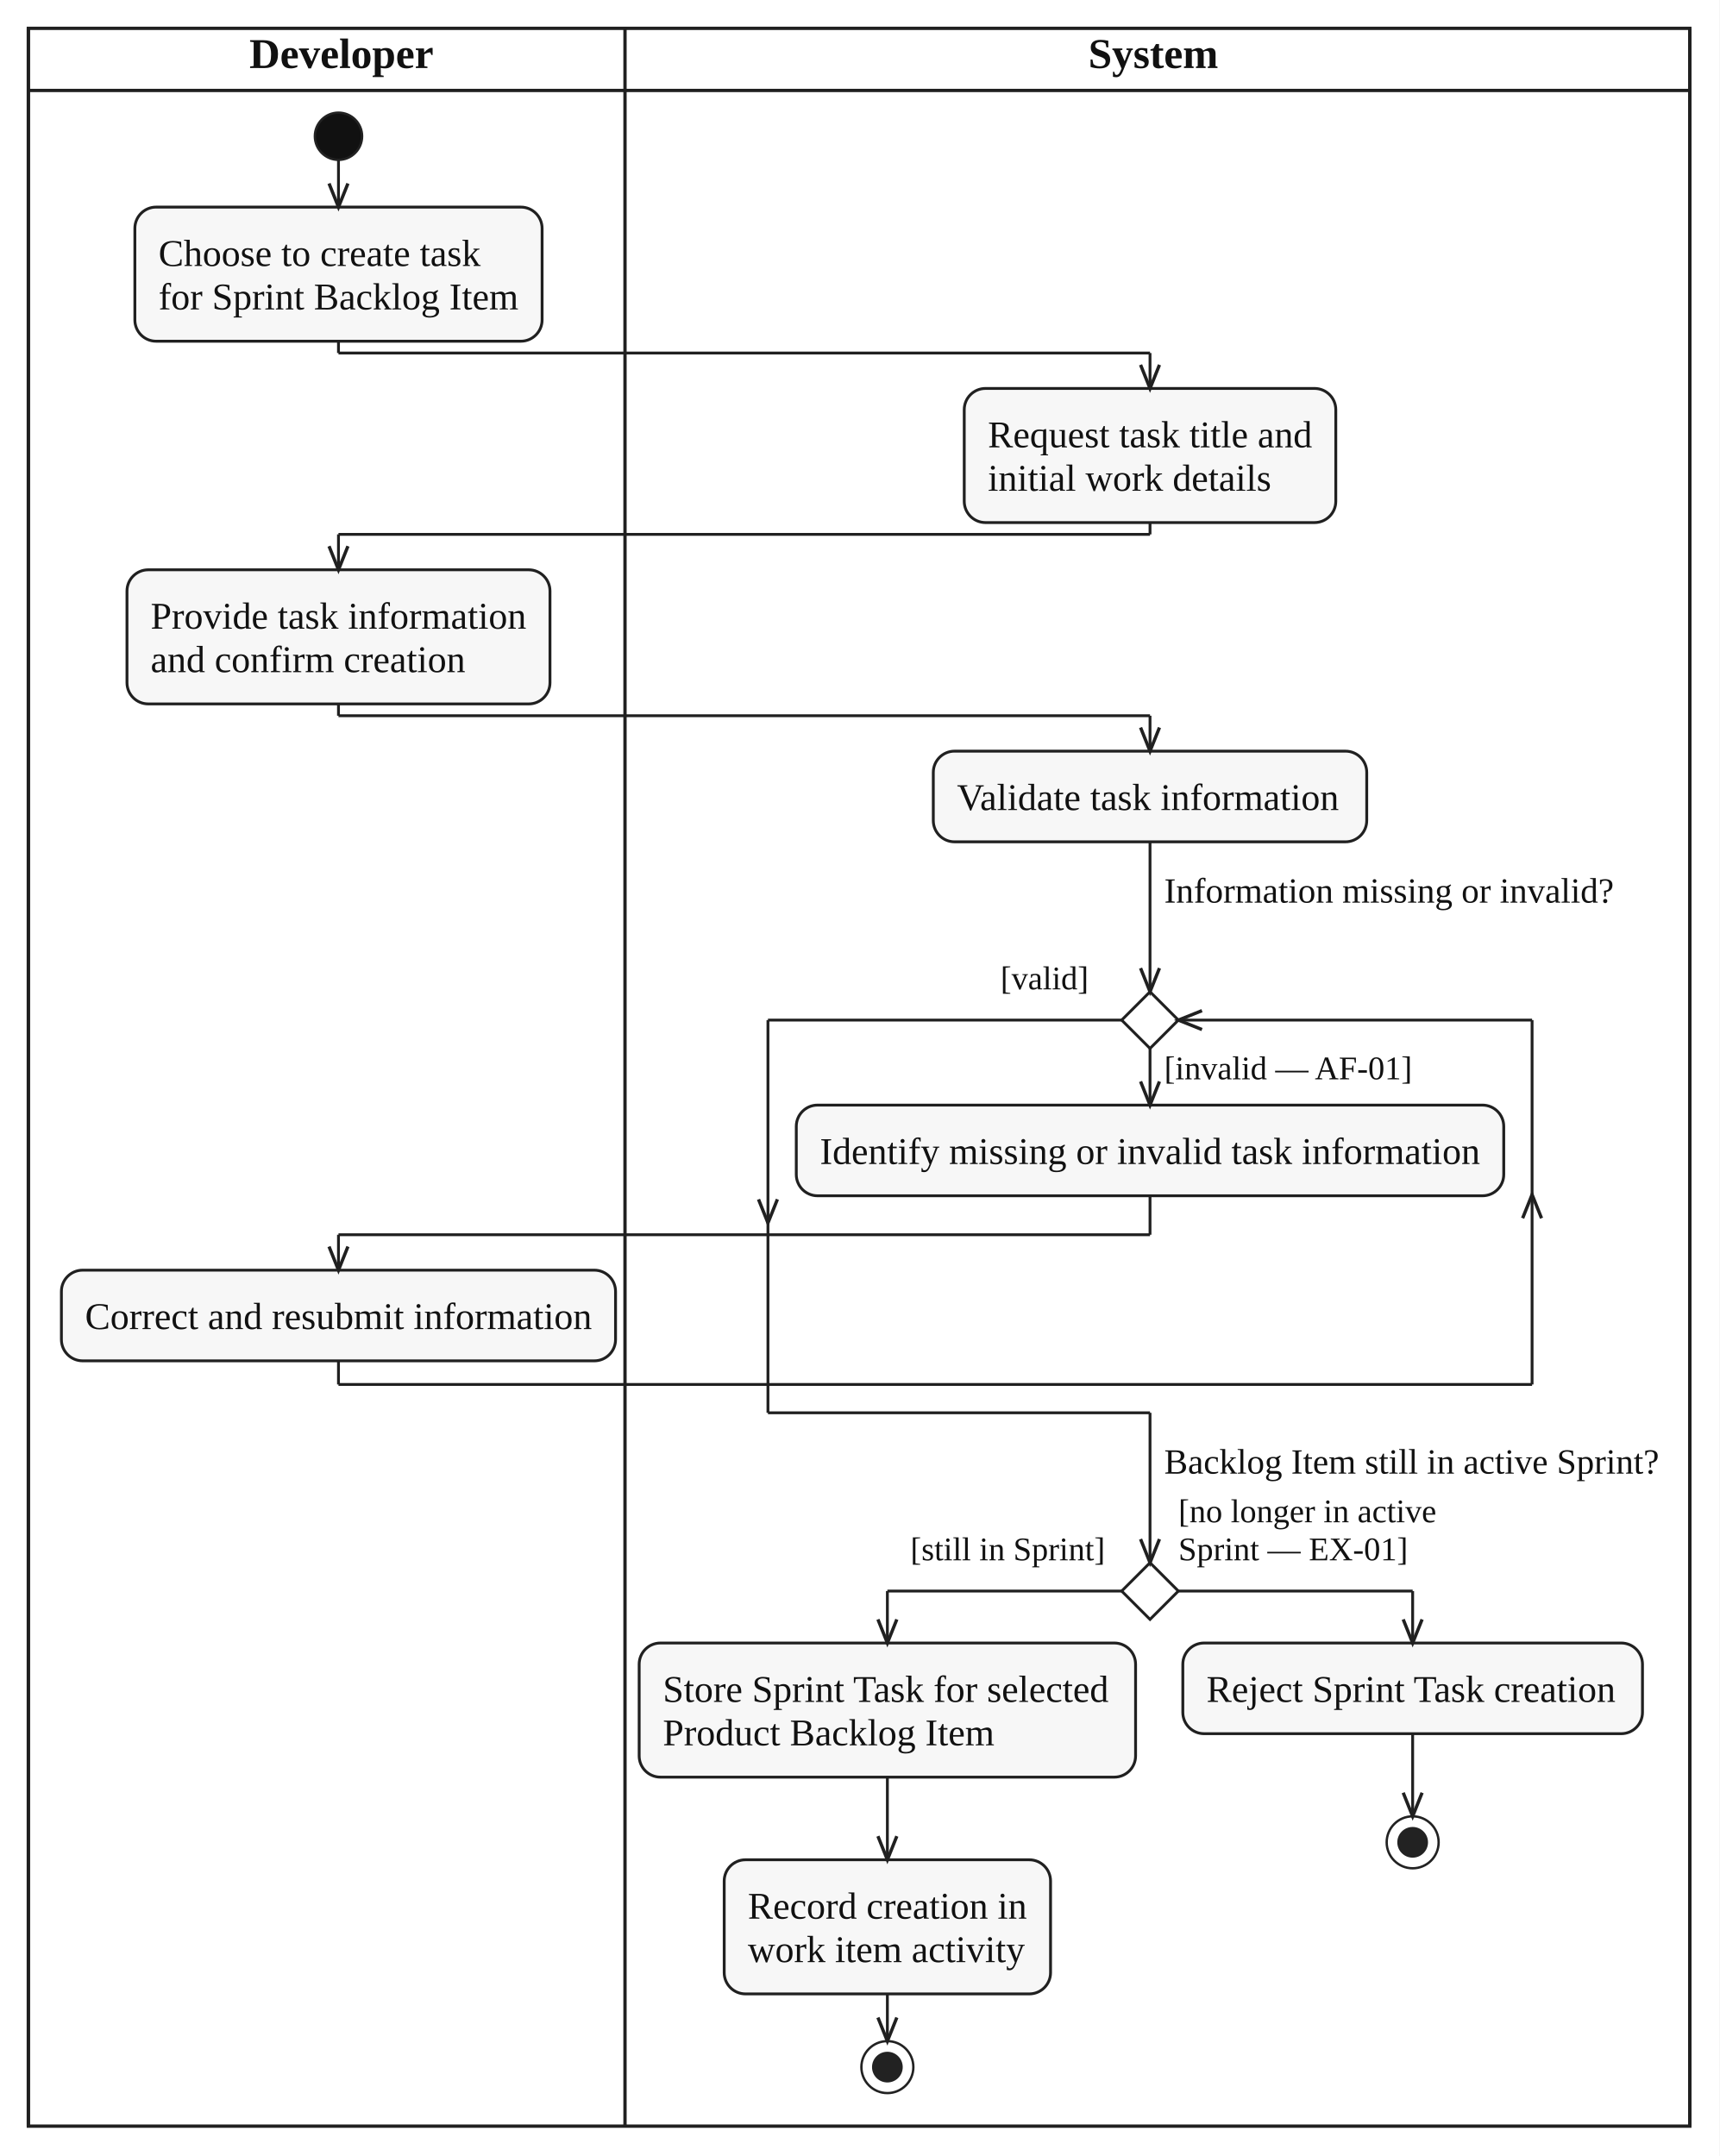
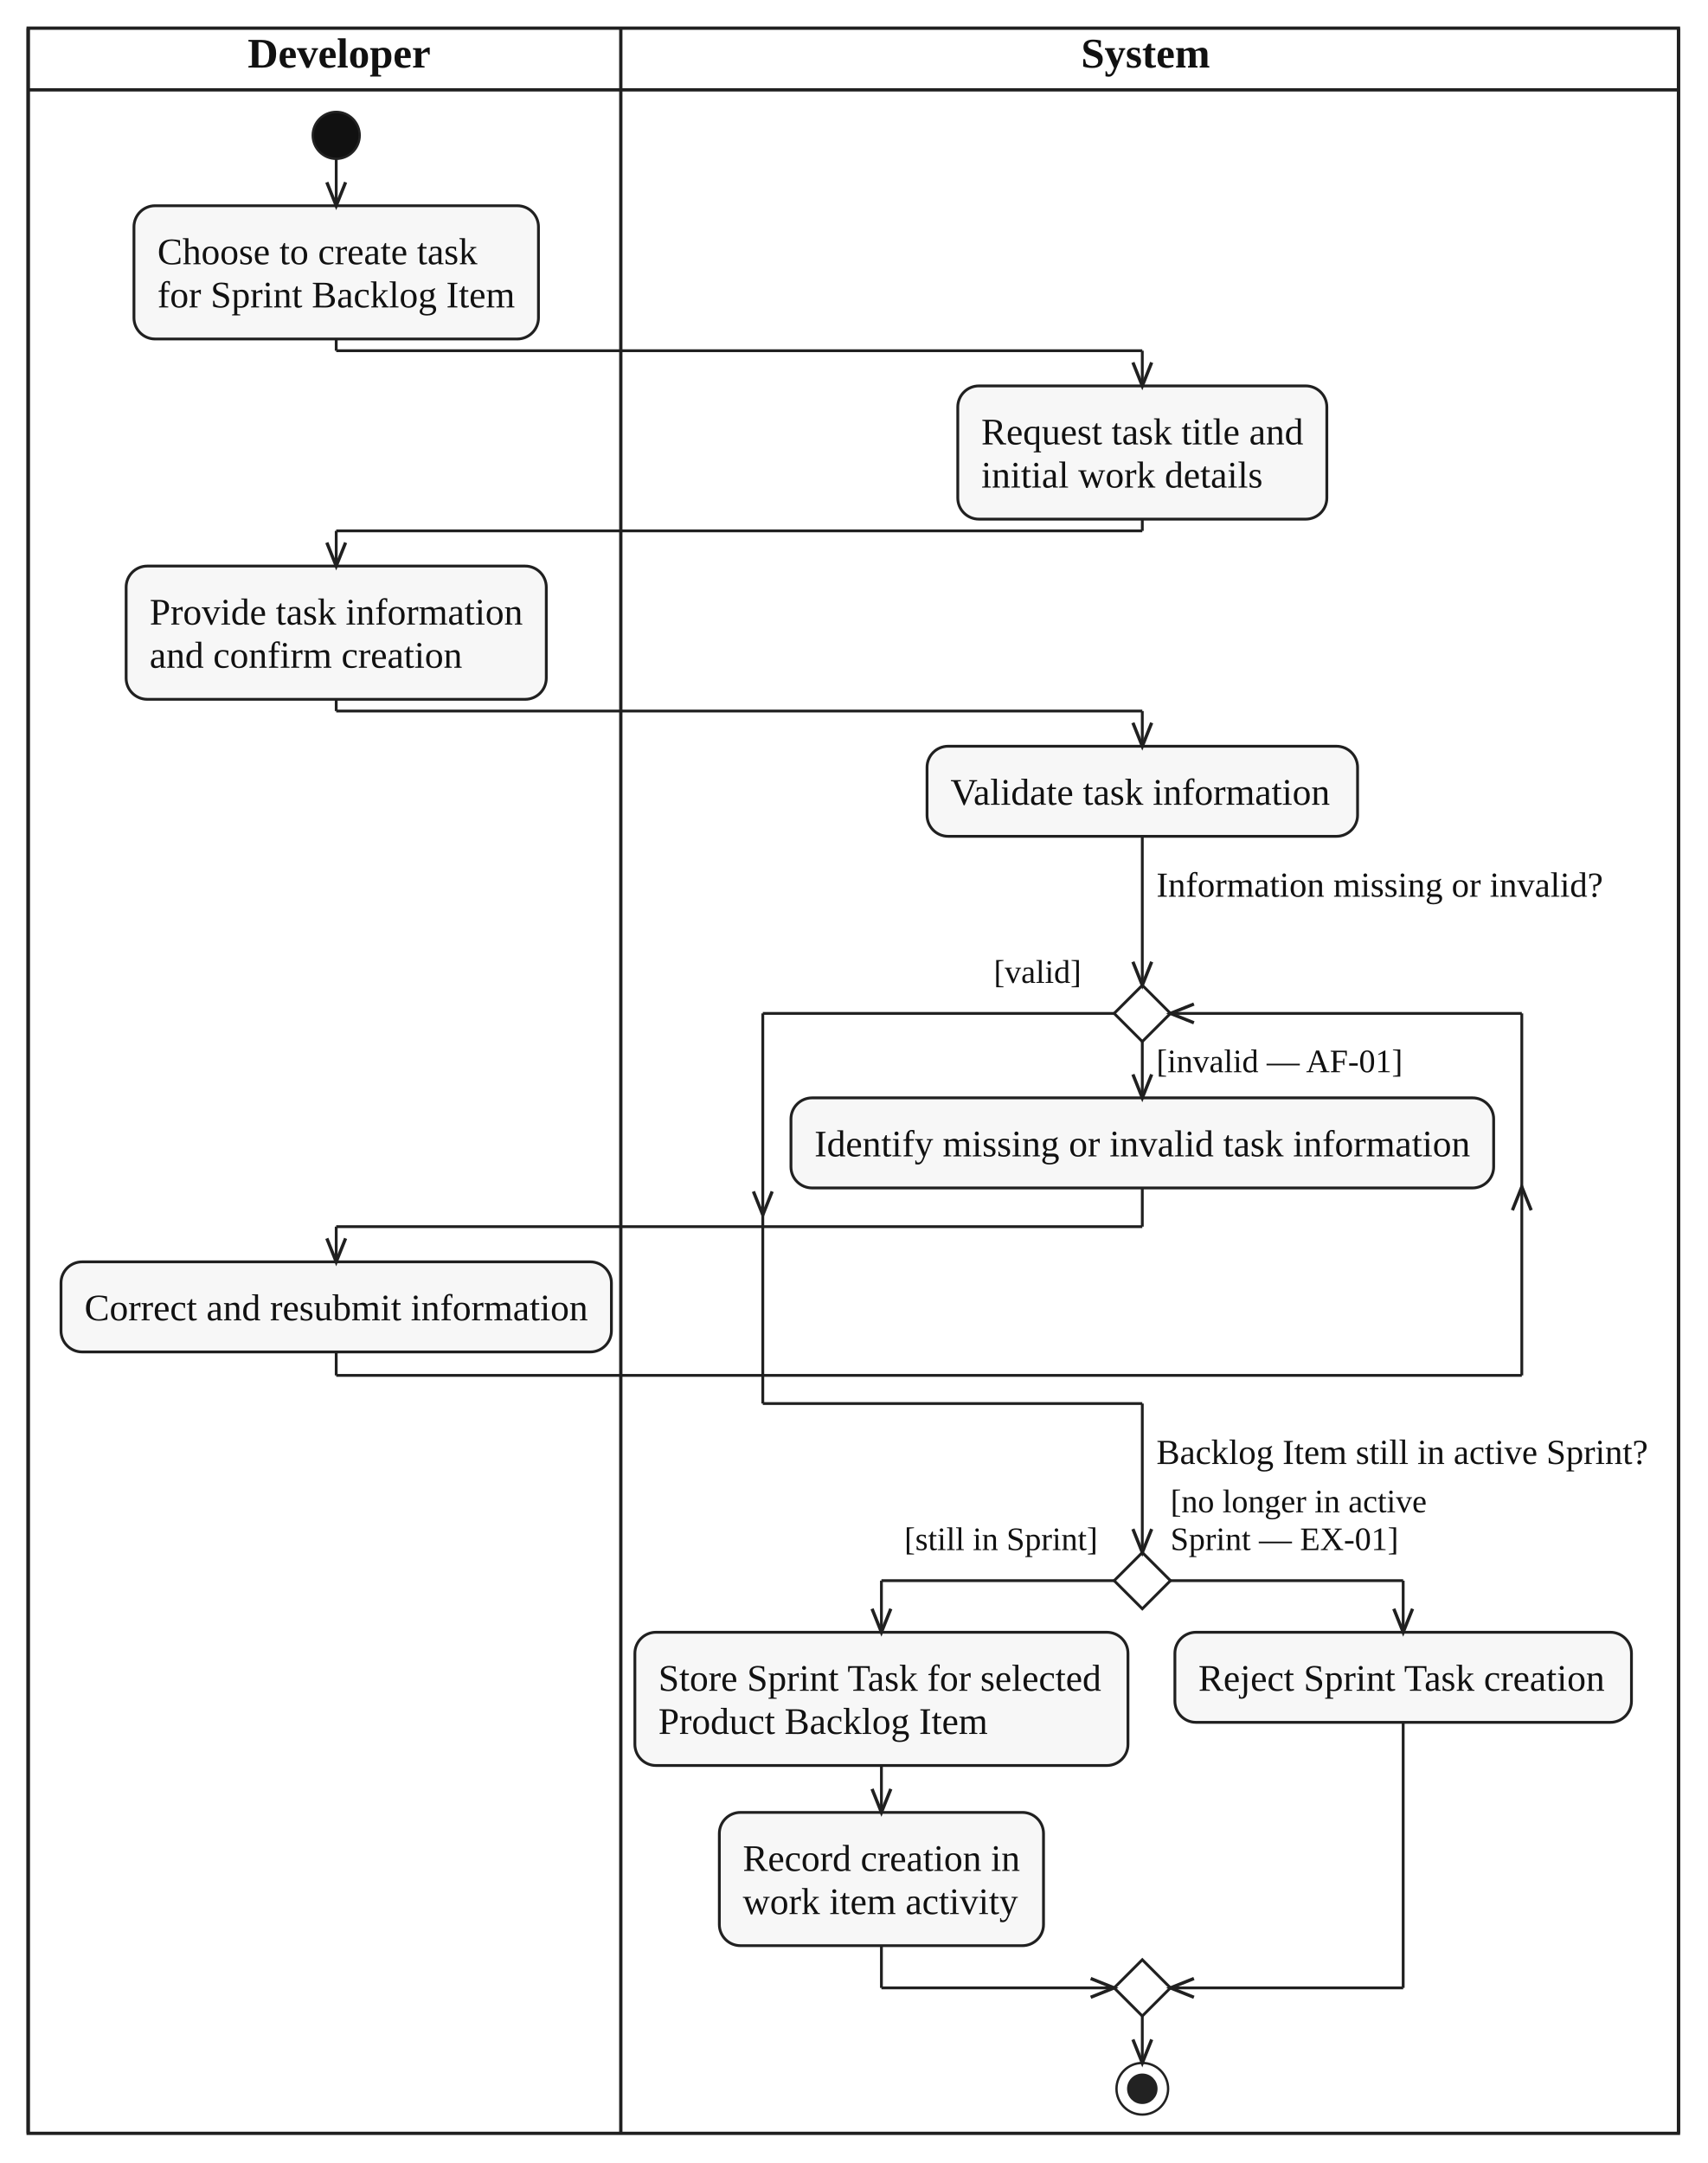
- <svg xmlns="http://www.w3.org/2000/svg" contentStyleType="text/css" height="913px" preserveAspectRatio="none" style="width:728px;height:913px;background:#FFFFFF;" version="1.1" viewBox="-5 0.394 728 913" width="728px" zoomAndPan="magnify" data-pres-formatted="1">
-   <rect id="pres-background" x="-5" y="0.394" width="728" height="913" fill="#FFFFFF" stroke="none" />
+ <svg xmlns="http://www.w3.org/2000/svg" contentStyleType="text/css" height="922px" preserveAspectRatio="none" style="width:728px;height:922px;background:#FFFFFF;" version="1.1" viewBox="-5 0.394 728 922" width="728px" zoomAndPan="magnify" data-pres-formatted="1">
+   <rect id="pres-background" x="-5" y="0.394" width="728" height="922" fill="#FFFFFF" stroke="none" />
  <defs />
  <g>
    <rect fill="#FFFFFF" height="30.698" style="stroke:#FFFFFF;stroke-width:1.0;" width="688.679" x="15" y="12.394" />
    <ellipse cx="138.305" cy="58.092" fill="#111111" rx="10" ry="10" style="stroke:#222222;stroke-width:1.0;" />
    <rect fill="#F7F7F7" height="56.797" rx="9" ry="9" style="stroke:#202020;stroke-width:1.2;" width="172.414" x="52.098" y="88.092" />
    <text fill="#111111" font-family="Times New Roman" font-size="16" lengthAdjust="spacing" textLength="136.398" x="62.098" y="113.029">Choose to create task</text>
    <text fill="#111111" font-family="Times New Roman" font-size="16" lengthAdjust="spacing" textLength="152.414" x="62.098" y="131.428">for Sprint Backlog Item</text>
    <rect fill="#F7F7F7" height="56.797" rx="9" ry="9" style="stroke:#202020;stroke-width:1.2;" width="179.086" x="48.762" y="241.685" />
    <text fill="#111111" font-family="Times New Roman" font-size="16" lengthAdjust="spacing" textLength="159.086" x="58.762" y="266.623">Provide task information</text>
    <text fill="#111111" font-family="Times New Roman" font-size="16" lengthAdjust="spacing" textLength="133.273" x="58.762" y="285.022">and confirm creation</text>
    <rect fill="#F7F7F7" height="38.398" rx="9" ry="9" style="stroke:#202020;stroke-width:1.2;" width="234.609" x="21" y="538.269" />
    <text fill="#111111" font-family="Times New Roman" font-size="16" lengthAdjust="spacing" textLength="214.609" x="31" y="563.207">Correct and resubmit information</text>
-     <line style="stroke:#202020;stroke-width:1.4;" x1="7" x2="7" y1="12.394" y2="900.752" />
+     <line style="stroke:#202020;stroke-width:1.4;" x1="7" x2="7" y1="12.394" y2="909.752" />
    <rect fill="#F7F7F7" height="56.797" rx="9" ry="9" style="stroke:#202020;stroke-width:1.2;" width="157.305" x="403.238" y="164.889" />
    <text fill="#111111" font-family="Times New Roman" font-size="16" lengthAdjust="spacing" textLength="137.305" x="413.238" y="189.826">Request task title and</text>
    <text fill="#111111" font-family="Times New Roman" font-size="16" lengthAdjust="spacing" textLength="119.977" x="413.238" y="208.225">initial work details</text>
    <rect fill="#F7F7F7" height="38.398" rx="9" ry="9" style="stroke:#202020;stroke-width:1.2;" width="183.508" x="390.137" y="318.482" />
    <text fill="#111111" font-family="Times New Roman" font-size="16" lengthAdjust="spacing" textLength="163.508" x="400.137" y="343.42">Validate task information</text>
    <rect fill="#F7F7F7" height="38.398" rx="9" ry="9" style="stroke:#202020;stroke-width:1.2;" width="299.516" x="332.133" y="468.371" />
    <text fill="#111111" font-family="Times New Roman" font-size="16" lengthAdjust="spacing" textLength="279.516" x="342.133" y="493.309">Identify missing or invalid task information</text>
    <polygon fill="#FFFFFF" points="481.891,420.371,493.891,432.371,481.891,444.371,469.891,432.371,481.891,420.371" style="stroke:#202020;stroke-width:1.2;" />
    <text fill="#111111" font-family="Times New Roman" font-size="15" lengthAdjust="spacing" textLength="190.386" x="487.891" y="382.629">Information missing or invalid?</text>
    <text fill="#111111" font-family="Times New Roman" font-size="15" lengthAdjust="spacing" textLength="3.75" x="487.891" y="399.878"> </text>
    <text fill="#111111" font-family="Times New Roman" font-size="15" lengthAdjust="spacing" textLength="3.75" x="487.891" y="417.127"> </text>
    <text fill="#111111" font-family="Times New Roman" font-size="14" lengthAdjust="spacing" textLength="112.766" x="487.891" y="457.441">[invalid — AF-01]  </text>
    <text fill="#111111" font-family="Times New Roman" font-size="6" lengthAdjust="spacing" textLength="1.5" x="487.891" y="466.071"> </text>
    <text fill="#111111" font-family="Times New Roman" font-size="14" lengthAdjust="spacing" textLength="51.317" x="418.573" y="419.343">  [valid]  </text>
    <text fill="#111111" font-family="Times New Roman" font-size="6" lengthAdjust="spacing" textLength="1.5" x="418.573" y="427.973"> </text>
    <polygon fill="#FFFFFF" points="481.891,662.158,493.891,674.158,481.891,686.158,469.891,674.158,481.891,662.158" style="stroke:#202020;stroke-width:1.2;" />
    <text fill="#111111" font-family="Times New Roman" font-size="15" lengthAdjust="spacing" textLength="209.539" x="487.891" y="624.417">Backlog Item still in active Sprint?</text>
    <text fill="#111111" font-family="Times New Roman" font-size="15" lengthAdjust="spacing" textLength="3.75" x="487.891" y="641.665"> </text>
    <text fill="#111111" font-family="Times New Roman" font-size="15" lengthAdjust="spacing" textLength="3.75" x="487.891" y="658.914"> </text>
    <text fill="#111111" font-family="Times New Roman" font-size="14" lengthAdjust="spacing" textLength="89.448" x="380.442" y="661.13">[still in Sprint]  </text>
    <text fill="#111111" font-family="Times New Roman" font-size="6" lengthAdjust="spacing" textLength="1.5" x="380.442" y="669.76"> </text>
    <text fill="#111111" font-family="Times New Roman" font-size="14" lengthAdjust="spacing" textLength="116.238" x="493.891" y="645.031">  [no longer in active</text>
    <text fill="#111111" font-family="Times New Roman" font-size="14" lengthAdjust="spacing" textLength="104.214" x="493.891" y="661.13">  Sprint — EX-01]</text>
    <text fill="#111111" font-family="Times New Roman" font-size="6" lengthAdjust="spacing" textLength="1.5" x="493.891" y="669.76"> </text>
    <rect fill="#F7F7F7" height="56.797" rx="9" ry="9" style="stroke:#202020;stroke-width:1.2;" width="210.172" x="265.609" y="696.158" />
    <text fill="#111111" font-family="Times New Roman" font-size="16" lengthAdjust="spacing" textLength="190.172" x="275.609" y="721.096">Store Sprint Task for selected</text>
    <text fill="#111111" font-family="Times New Roman" font-size="16" lengthAdjust="spacing" textLength="140.414" x="275.609" y="739.494">Product Backlog Item</text>
-     <rect fill="#F7F7F7" height="56.797" rx="9" ry="9" style="stroke:#202020;stroke-width:1.2;" width="138.172" x="301.609" y="787.955" />
-     <text fill="#111111" font-family="Times New Roman" font-size="16" lengthAdjust="spacing" textLength="118.172" x="311.609" y="812.893">Record creation in</text>
-     <text fill="#111111" font-family="Times New Roman" font-size="16" lengthAdjust="spacing" textLength="117.305" x="311.609" y="831.291">work item activity</text>
-     <ellipse cx="370.695" cy="875.752" fill="none" rx="11" ry="11" style="stroke:#222222;stroke-width:1.0;" />
-     <ellipse cx="370.695" cy="875.752" fill="#222222" rx="6" ry="6" style="stroke:#222222;stroke-width:1.0;" />
+     <rect fill="#F7F7F7" height="56.797" rx="9" ry="9" style="stroke:#202020;stroke-width:1.2;" width="138.172" x="301.609" y="772.955" />
+     <text fill="#111111" font-family="Times New Roman" font-size="16" lengthAdjust="spacing" textLength="118.172" x="311.609" y="797.893">Record creation in</text>
+     <text fill="#111111" font-family="Times New Roman" font-size="16" lengthAdjust="spacing" textLength="117.305" x="311.609" y="816.291">work item activity</text>
    <rect fill="#F7F7F7" height="38.398" rx="9" ry="9" style="stroke:#202020;stroke-width:1.2;" width="194.609" x="495.781" y="696.158" />
    <text fill="#111111" font-family="Times New Roman" font-size="16" lengthAdjust="spacing" textLength="174.609" x="505.781" y="721.096">Reject Sprint Task creation</text>
-     <ellipse cx="593.086" cy="780.557" fill="none" rx="11" ry="11" style="stroke:#222222;stroke-width:1.0;" />
-     <ellipse cx="593.086" cy="780.557" fill="#222222" rx="6" ry="6" style="stroke:#222222;stroke-width:1.0;" />
-     <line style="stroke:#202020;stroke-width:1.4;" x1="259.609" x2="259.609" y1="12.394" y2="900.752" />
-     <line style="stroke:#202020;stroke-width:1.4;" x1="710.429" x2="710.429" y1="12.394" y2="900.752" />
+     <polygon fill="#FFFFFF" points="481.891,835.752,493.891,847.752,481.891,859.752,469.891,847.752,481.891,835.752" style="stroke:#202020;stroke-width:1.2;" />
+     <ellipse cx="481.891" cy="890.752" fill="none" rx="11" ry="11" style="stroke:#222222;stroke-width:1.0;" />
+     <ellipse cx="481.891" cy="890.752" fill="#222222" rx="6" ry="6" style="stroke:#222222;stroke-width:1.0;" />
+     <line style="stroke:#202020;stroke-width:1.4;" x1="259.609" x2="259.609" y1="12.394" y2="909.752" />
+     <line style="stroke:#202020;stroke-width:1.4;" x1="710.429" x2="710.429" y1="12.394" y2="909.752" />
    <polyline points="639.648,516.269 643.648,506.269 647.648,516.269" fill="none" stroke="#202020" stroke-width="1.4" stroke-linejoin="miter" stroke-linecap="butt" class="open-arrowhead" />
    <line style="stroke:#202020;stroke-width:1.2;" x1="138.305" x2="138.305" y1="68.092" y2="88.092" />
    <polyline points="134.305,78.092 138.305,88.092 142.305,78.092" fill="none" stroke="#202020" stroke-width="1.4" stroke-linejoin="miter" stroke-linecap="butt" class="open-arrowhead" />
    <line style="stroke:#202020;stroke-width:1.2;" x1="481.891" x2="481.891" y1="444.371" y2="468.371" />
    <polyline points="477.891,458.371 481.891,468.371 485.891,458.371" fill="none" stroke="#202020" stroke-width="1.4" stroke-linejoin="miter" stroke-linecap="butt" class="open-arrowhead" />
    <line style="stroke:#202020;stroke-width:1.2;" x1="469.891" x2="320.133" y1="432.371" y2="432.371" />
    <polyline points="316.133,508.269 320.133,518.269 324.133,508.269" fill="none" stroke="#202020" stroke-width="1.4" stroke-linejoin="miter" stroke-linecap="butt" class="open-arrowhead" />
    <line style="stroke:#202020;stroke-width:1.2;" x1="320.133" x2="320.133" y1="432.371" y2="598.668" />
    <line style="stroke:#202020;stroke-width:1.2;" x1="320.133" x2="481.891" y1="598.668" y2="598.668" />
    <line style="stroke:#202020;stroke-width:1.2;" x1="481.891" x2="481.891" y1="598.668" y2="662.158" />
    <polyline points="477.891,652.158 481.891,662.158 485.891,652.158" fill="none" stroke="#202020" stroke-width="1.4" stroke-linejoin="miter" stroke-linecap="butt" class="open-arrowhead" />
    <line style="stroke:#202020;stroke-width:1.2;" x1="481.891" x2="481.891" y1="356.881" y2="420.371" />
    <polyline points="477.891,410.371 481.891,420.371 485.891,410.371" fill="none" stroke="#202020" stroke-width="1.4" stroke-linejoin="miter" stroke-linecap="butt" class="open-arrowhead" />
-     <line style="stroke:#202020;stroke-width:1.2;" x1="370.695" x2="370.695" y1="752.955" y2="787.955" />
-     <polyline points="366.695,777.955 370.695,787.955 374.695,777.955" fill="none" stroke="#202020" stroke-width="1.4" stroke-linejoin="miter" stroke-linecap="butt" class="open-arrowhead" />
-     <line style="stroke:#202020;stroke-width:1.2;" x1="370.695" x2="370.695" y1="844.752" y2="864.752" />
-     <polyline points="366.695,854.752 370.695,864.752 374.695,854.752" fill="none" stroke="#202020" stroke-width="1.4" stroke-linejoin="miter" stroke-linecap="butt" class="open-arrowhead" />
-     <line style="stroke:#202020;stroke-width:1.2;" x1="593.086" x2="593.086" y1="734.557" y2="769.557" />
-     <polyline points="589.086,759.557 593.086,769.557 597.086,759.557" fill="none" stroke="#202020" stroke-width="1.4" stroke-linejoin="miter" stroke-linecap="butt" class="open-arrowhead" />
+     <line style="stroke:#202020;stroke-width:1.2;" x1="370.695" x2="370.695" y1="752.955" y2="772.955" />
+     <polyline points="366.695,762.955 370.695,772.955 374.695,762.955" fill="none" stroke="#202020" stroke-width="1.4" stroke-linejoin="miter" stroke-linecap="butt" class="open-arrowhead" />
    <line style="stroke:#202020;stroke-width:1.2;" x1="469.891" x2="370.695" y1="674.158" y2="674.158" />
    <line style="stroke:#202020;stroke-width:1.2;" x1="370.695" x2="370.695" y1="674.158" y2="696.158" />
    <polyline points="366.695,686.158 370.695,696.158 374.695,686.158" fill="none" stroke="#202020" stroke-width="1.4" stroke-linejoin="miter" stroke-linecap="butt" class="open-arrowhead" />
    <line style="stroke:#202020;stroke-width:1.2;" x1="493.891" x2="593.086" y1="674.158" y2="674.158" />
    <line style="stroke:#202020;stroke-width:1.2;" x1="593.086" x2="593.086" y1="674.158" y2="696.158" />
    <polyline points="589.086,686.158 593.086,696.158 597.086,686.158" fill="none" stroke="#202020" stroke-width="1.4" stroke-linejoin="miter" stroke-linecap="butt" class="open-arrowhead" />
+     <line style="stroke:#202020;stroke-width:1.2;" x1="370.695" x2="370.695" y1="829.752" y2="847.752" />
+     <line style="stroke:#202020;stroke-width:1.2;" x1="370.695" x2="469.891" y1="847.752" y2="847.752" />
+     <polyline points="459.891,843.752 469.891,847.752 459.891,851.752" fill="none" stroke="#202020" stroke-width="1.4" stroke-linejoin="miter" stroke-linecap="butt" class="open-arrowhead" />
+     <line style="stroke:#202020;stroke-width:1.2;" x1="593.086" x2="593.086" y1="734.557" y2="847.752" />
+     <line style="stroke:#202020;stroke-width:1.2;" x1="593.086" x2="493.891" y1="847.752" y2="847.752" />
+     <polyline points="503.891,843.752 493.891,847.752 503.891,851.752" fill="none" stroke="#202020" stroke-width="1.4" stroke-linejoin="miter" stroke-linecap="butt" class="open-arrowhead" />
+     <line style="stroke:#202020;stroke-width:1.2;" x1="481.891" x2="481.891" y1="859.752" y2="879.752" />
+     <polyline points="477.891,869.752 481.891,879.752 485.891,869.752" fill="none" stroke="#202020" stroke-width="1.4" stroke-linejoin="miter" stroke-linecap="butt" class="open-arrowhead" />
    <line style="stroke:#202020;stroke-width:1.2;" x1="138.305" x2="138.305" y1="144.889" y2="149.889" />
    <line style="stroke:#202020;stroke-width:1.2;" x1="138.305" x2="481.891" y1="149.889" y2="149.889" />
    <line style="stroke:#202020;stroke-width:1.2;" x1="481.891" x2="481.891" y1="149.889" y2="164.889" />
    <polyline points="477.891,154.889 481.891,164.889 485.891,154.889" fill="none" stroke="#202020" stroke-width="1.4" stroke-linejoin="miter" stroke-linecap="butt" class="open-arrowhead" />
    <line style="stroke:#202020;stroke-width:1.2;" x1="481.891" x2="481.891" y1="221.685" y2="226.685" />
    <line style="stroke:#202020;stroke-width:1.2;" x1="481.891" x2="138.305" y1="226.685" y2="226.685" />
    <line style="stroke:#202020;stroke-width:1.2;" x1="138.305" x2="138.305" y1="226.685" y2="241.685" />
    <polyline points="134.305,231.685 138.305,241.685 142.305,231.685" fill="none" stroke="#202020" stroke-width="1.4" stroke-linejoin="miter" stroke-linecap="butt" class="open-arrowhead" />
    <line style="stroke:#202020;stroke-width:1.2;" x1="138.305" x2="138.305" y1="298.482" y2="303.482" />
    <line style="stroke:#202020;stroke-width:1.2;" x1="138.305" x2="481.891" y1="303.482" y2="303.482" />
    <line style="stroke:#202020;stroke-width:1.2;" x1="481.891" x2="481.891" y1="303.482" y2="318.482" />
    <polyline points="477.891,308.482 481.891,318.482 485.891,308.482" fill="none" stroke="#202020" stroke-width="1.4" stroke-linejoin="miter" stroke-linecap="butt" class="open-arrowhead" />
    <line style="stroke:#202020;stroke-width:1.2;" x1="481.891" x2="481.891" y1="506.769" y2="523.269" />
    <line style="stroke:#202020;stroke-width:1.2;" x1="481.891" x2="138.305" y1="523.269" y2="523.269" />
    <line style="stroke:#202020;stroke-width:1.2;" x1="138.305" x2="138.305" y1="523.269" y2="538.269" />
    <polyline points="134.305,528.269 138.305,538.269 142.305,528.269" fill="none" stroke="#202020" stroke-width="1.4" stroke-linejoin="miter" stroke-linecap="butt" class="open-arrowhead" />
    <line style="stroke:#202020;stroke-width:1.2;" x1="138.305" x2="138.305" y1="576.668" y2="586.668" />
    <line style="stroke:#202020;stroke-width:1.2;" x1="138.305" x2="643.648" y1="586.668" y2="586.668" />
    <line style="stroke:#202020;stroke-width:1.2;" x1="643.648" x2="643.648" y1="432.371" y2="586.668" />
    <line style="stroke:#202020;stroke-width:1.2;" x1="643.648" x2="493.891" y1="432.371" y2="432.371" />
    <polyline points="503.891,428.371 493.891,432.371 503.891,436.371" fill="none" stroke="#202020" stroke-width="1.4" stroke-linejoin="miter" stroke-linecap="butt" class="open-arrowhead" />
    <text fill="#111111" font-family="Times New Roman" font-size="18" font-weight="bold" lengthAdjust="spacing" textLength="77.968" x="100.571" y="29.198">Developer</text>
    <text fill="#111111" font-family="Times New Roman" font-size="7" font-weight="bold" lengthAdjust="spacing" textLength="1.75" x="96.071" y="39.627"> </text>
    <text fill="#111111" font-family="Times New Roman" font-size="18" font-weight="bold" lengthAdjust="spacing" textLength="54.993" x="455.773" y="29.198">System</text>
    <text fill="#111111" font-family="Times New Roman" font-size="7" font-weight="bold" lengthAdjust="spacing" textLength="1.75" x="451.273" y="39.627"> </text>
  </g>
  <g id="pres-frame" fill="none" stroke="#202020" stroke-width="1.4">
-     <rect x="7" y="12.394" width="703.429" height="888.358" />
+     <rect x="7" y="12.394" width="703.429" height="897.358" />
    <line x1="7" x2="710.429" y1="38.698" y2="38.698" />
  </g>
</svg>
